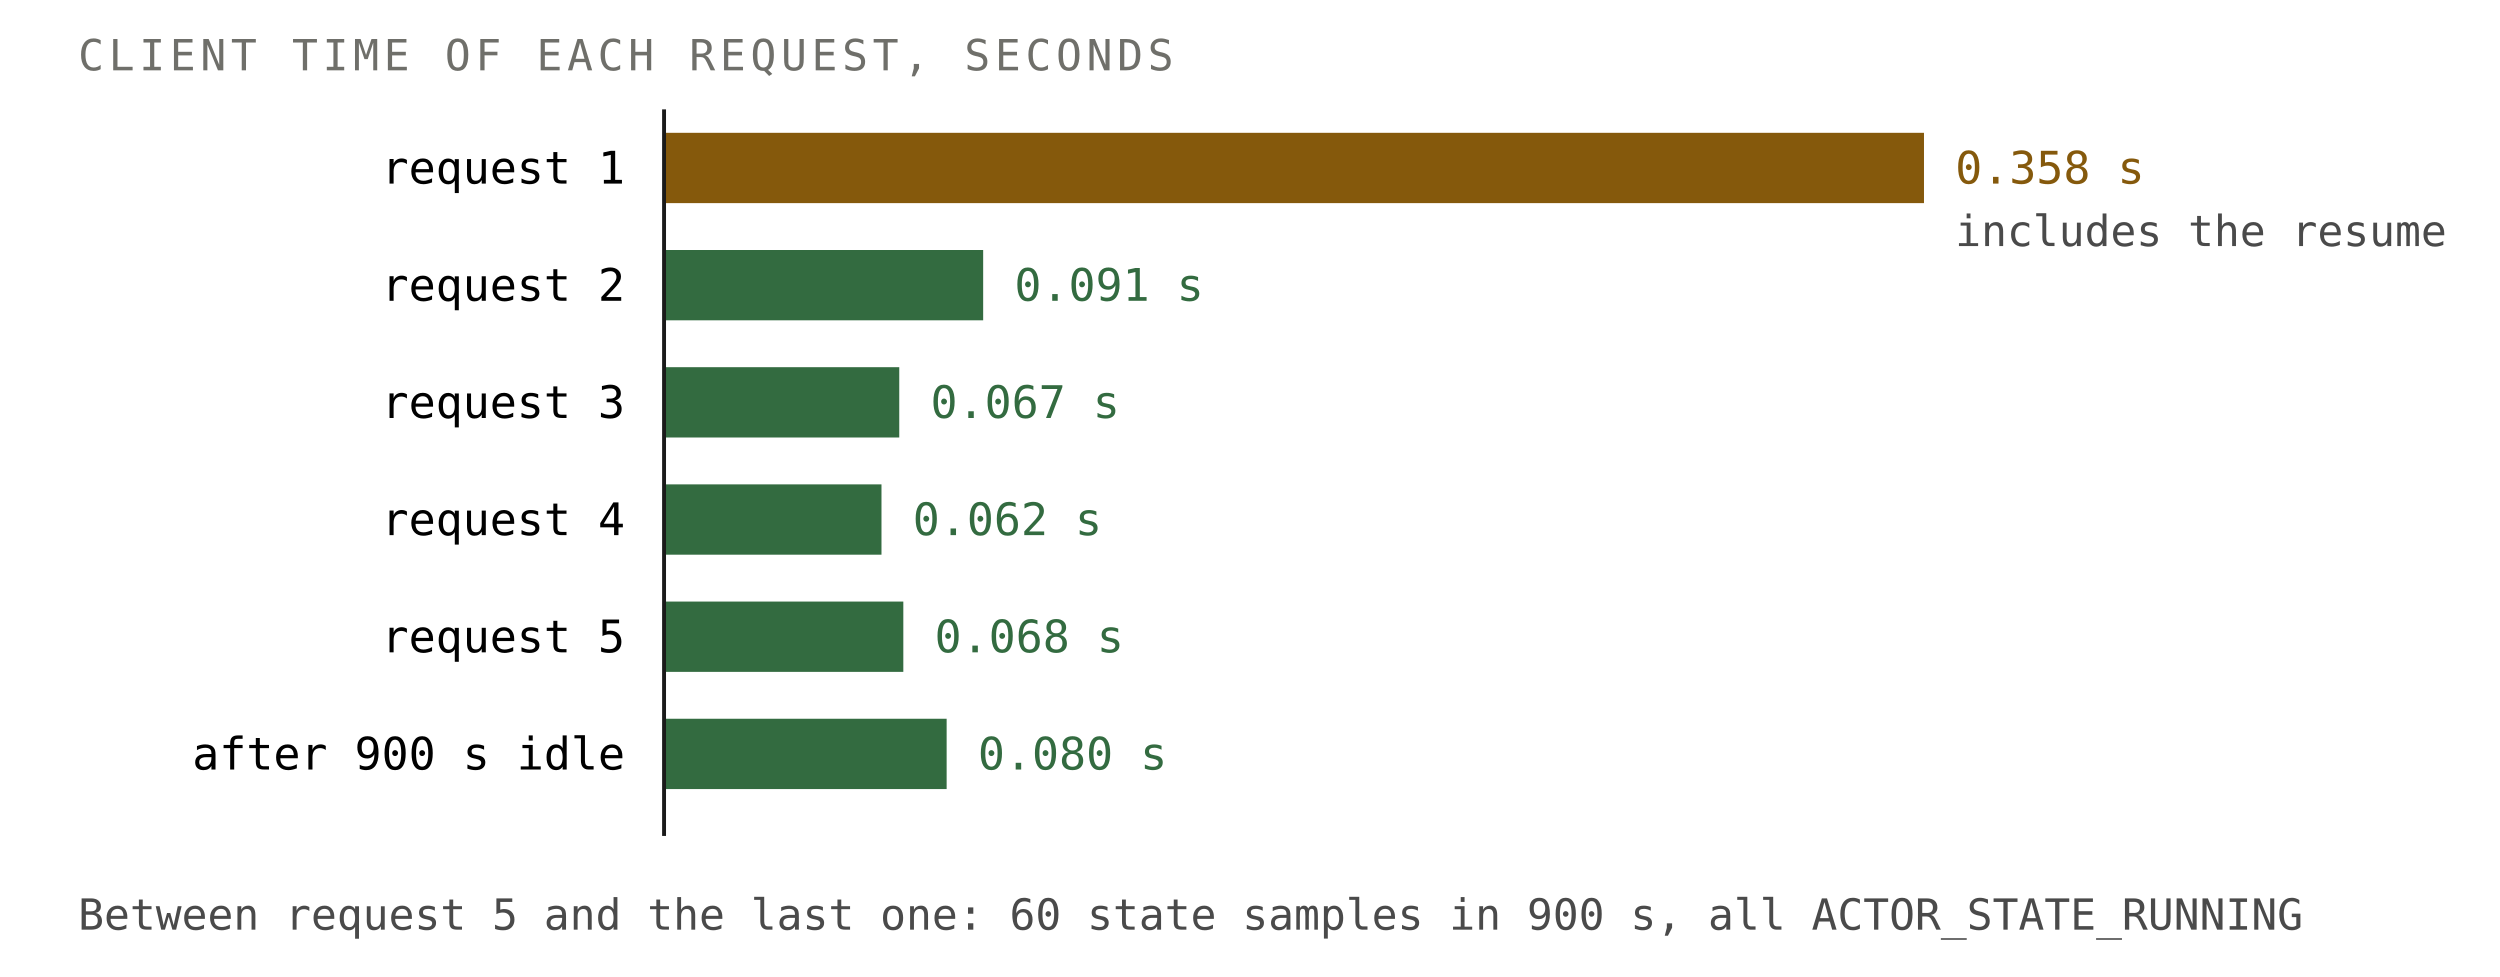
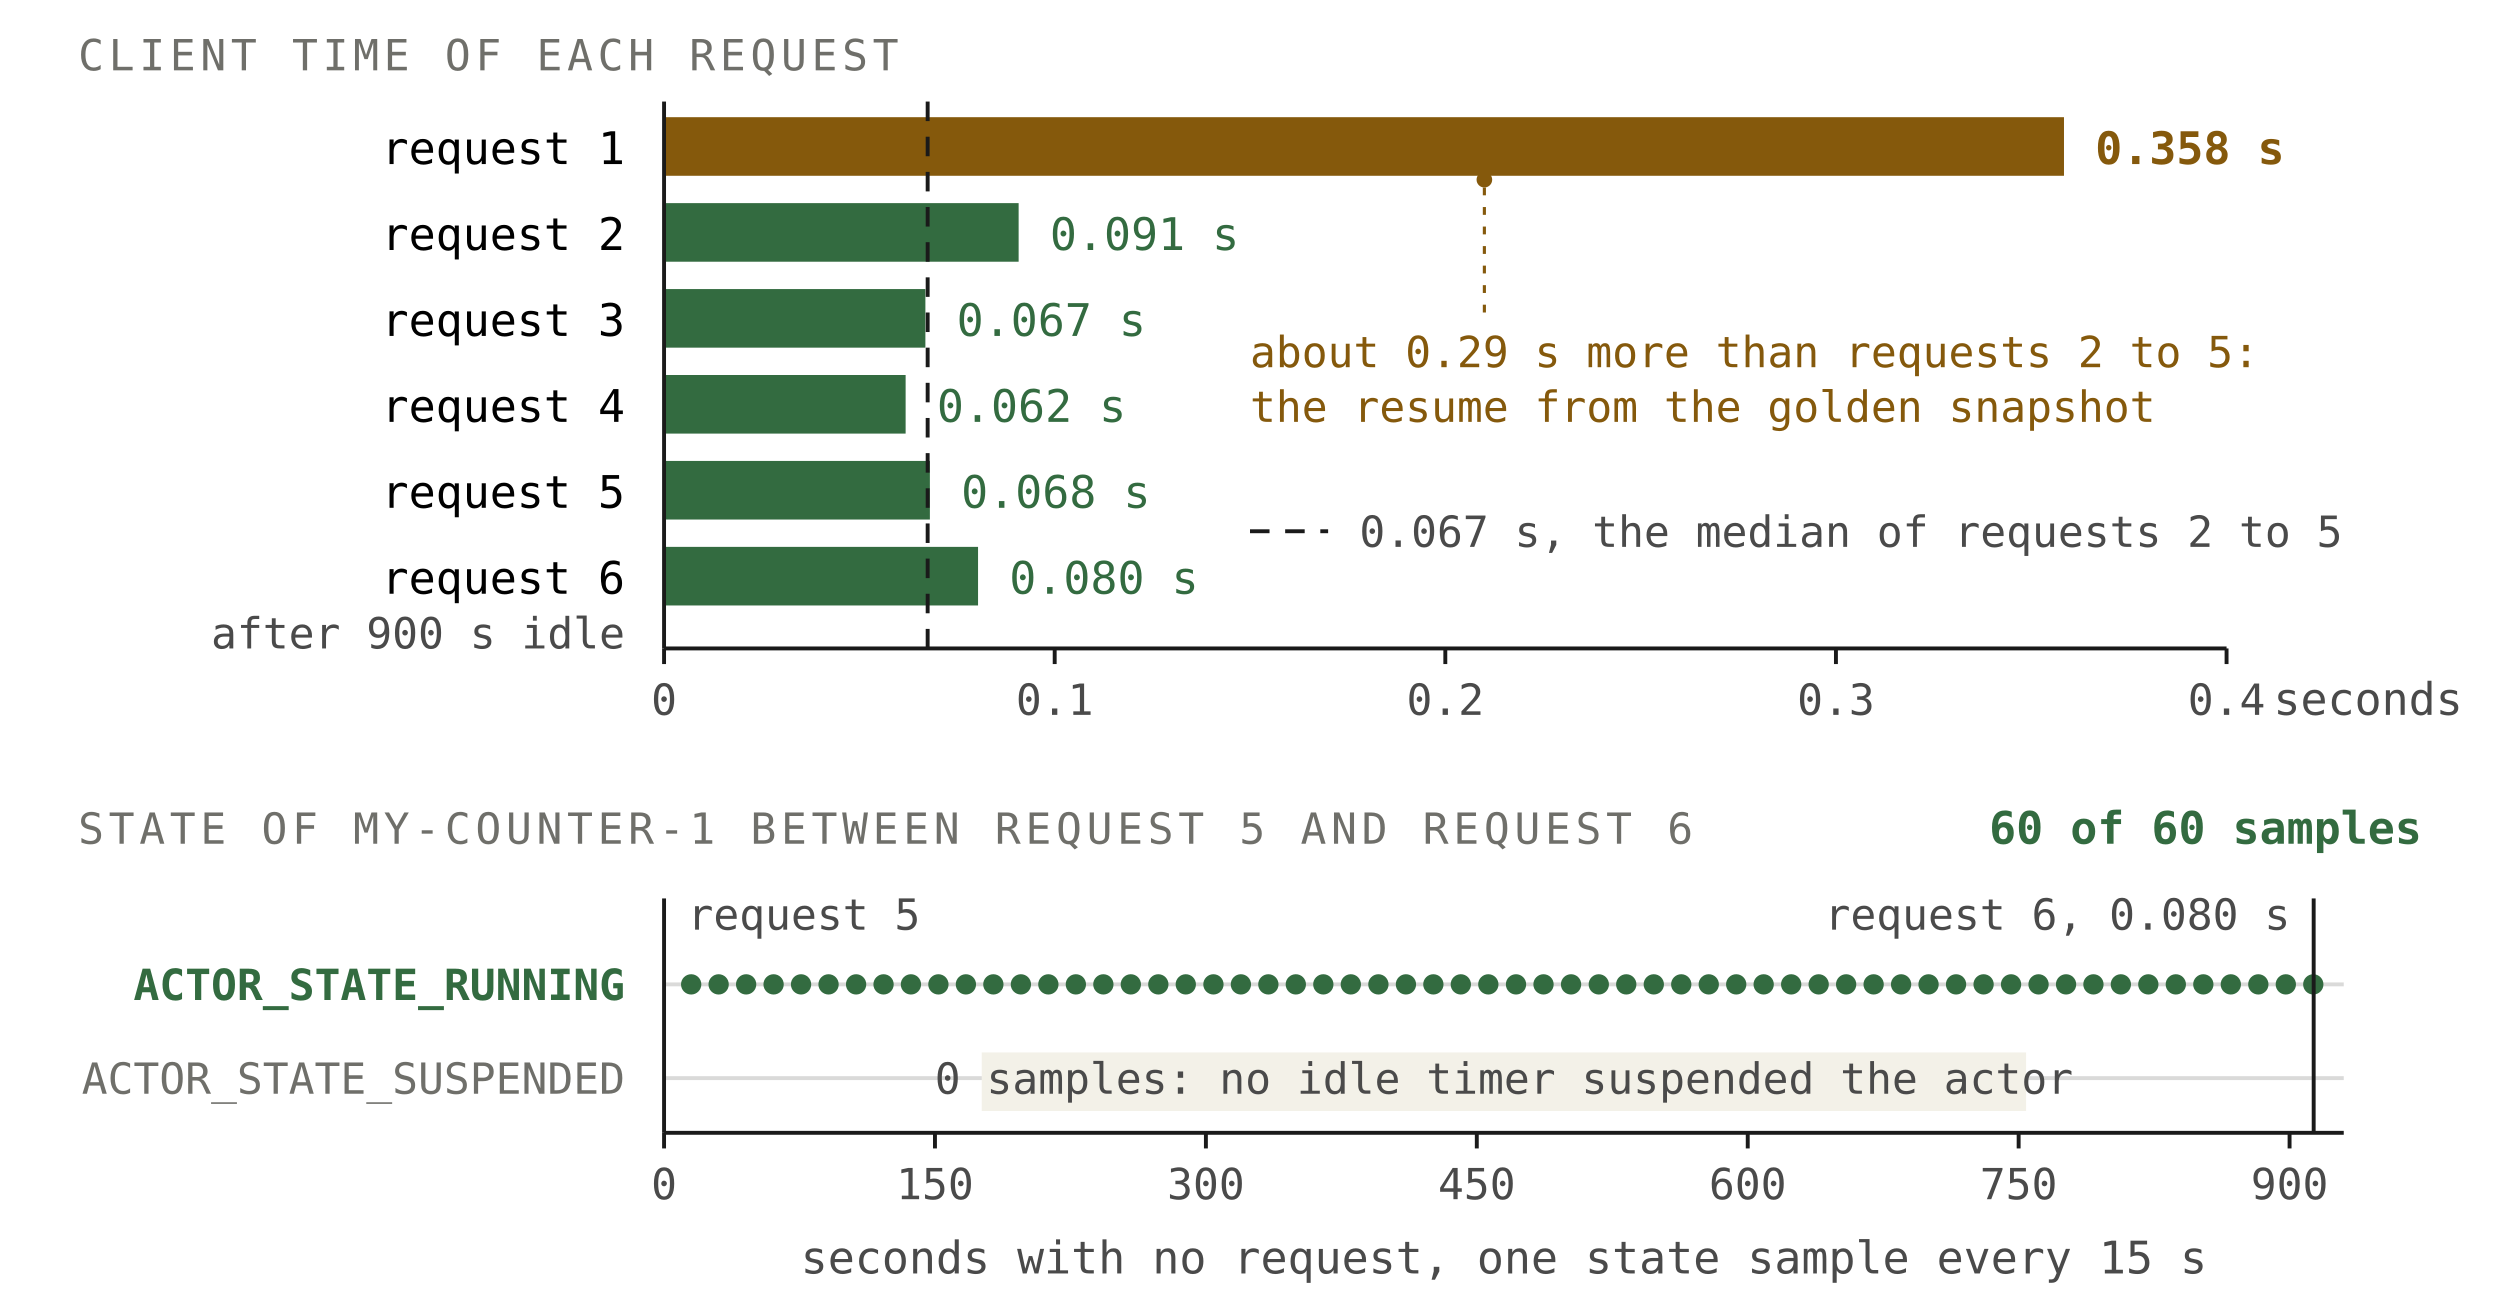
- <svg xmlns="http://www.w3.org/2000/svg" viewBox="0 0 640 250" role="img" aria-labelledby="fig-1-2b-title fig-1-2b-desc" font-family="JetBrains Mono, ui-monospace, monospace">
-   <text x="20" y="18" font-size="11" letter-spacing="1.2" fill="var(--m-ink-mute, #6f6f6a)">CLIENT TIME OF EACH REQUEST, SECONDS</text>
-   <text x="160" y="47" font-size="11.5" text-anchor="end">request 1</text>
-   <rect x="170" y="34" width="322.54" height="18" fill="var(--m-amber-ink, #85590c)" />
-   <text x="500.54" y="47" font-size="11.5" fill="var(--m-amber-ink, #85590c)">0.358 s</text>
-   <text x="160" y="77" font-size="11.5" text-anchor="end">request 2</text>
-   <rect x="170" y="64" width="81.69" height="18" fill="var(--m-green-ink, #336b40)" />
-   <text x="259.69" y="77" font-size="11.5" fill="var(--m-green-ink, #336b40)">0.091 s</text>
-   <text x="160" y="107" font-size="11.5" text-anchor="end">request 3</text>
-   <rect x="170" y="94" width="60.21" height="18" fill="var(--m-green-ink, #336b40)" />
-   <text x="238.21" y="107" font-size="11.5" fill="var(--m-green-ink, #336b40)">0.067 s</text>
-   <text x="160" y="137" font-size="11.5" text-anchor="end">request 4</text>
-   <rect x="170" y="124" width="55.66" height="18" fill="var(--m-green-ink, #336b40)" />
-   <text x="233.66" y="137" font-size="11.5" fill="var(--m-green-ink, #336b40)">0.062 s</text>
-   <text x="160" y="167" font-size="11.5" text-anchor="end">request 5</text>
-   <rect x="170" y="154" width="61.25" height="18" fill="var(--m-green-ink, #336b40)" />
-   <text x="239.25" y="167" font-size="11.5" fill="var(--m-green-ink, #336b40)">0.068 s</text>
-   <text x="160" y="197" font-size="11.5" text-anchor="end">after 900 s idle</text>
-   <rect x="170" y="184" width="72.34" height="18" fill="var(--m-green-ink, #336b40)" />
-   <text x="250.34" y="197" font-size="11.5" fill="var(--m-green-ink, #336b40)">0.080 s</text>
-   <line x1="170" y1="28" x2="170" y2="214" stroke="var(--m-ink, #1a1a1a)" stroke-width="1" />
-   <text x="500.54" y="63" font-size="11" class="m-serif" fill="var(--m-ink-soft, #4a4a4a)">includes the resume</text>
-   <text x="20" y="238" font-size="11" class="m-serif" fill="var(--m-ink-soft, #4a4a4a)">Between request 5 and the last one: 60 state samples in 900 s, all ACTOR_STATE_RUNNING</text>
+ <svg xmlns="http://www.w3.org/2000/svg" viewBox="0 0 640 336" role="img" aria-labelledby="fig-1-2b-title fig-1-2b-desc" font-family="JetBrains Mono, ui-monospace, monospace">
+   <text x="20" y="18" font-size="11" letter-spacing="1.2" fill="var(--m-ink-mute, #6f6f6a)">CLIENT TIME OF EACH REQUEST</text>
+   <text x="160" y="42" font-size="11.5" text-anchor="end">request 1</text>
+   <rect x="170" y="30" width="358.38" height="15" fill="var(--m-amber-ink, #85590c)" />
+   <text x="536.38" y="42" font-size="11.5" font-weight="700" fill="var(--m-amber-ink, #85590c)">0.358 s</text>
+   <text x="160" y="64" font-size="11.5" text-anchor="end">request 2</text>
+   <rect x="170" y="52" width="90.77" height="15" fill="var(--m-green-ink, #336b40)" />
+   <text x="268.77" y="64" font-size="11.5" fill="var(--m-green-ink, #336b40)">0.091 s</text>
+   <text x="160" y="86" font-size="11.5" text-anchor="end">request 3</text>
+   <rect x="170" y="74" width="66.9" height="15" fill="var(--m-green-ink, #336b40)" />
+   <text x="244.9" y="86" font-size="11.5" fill="var(--m-green-ink, #336b40)">0.067 s</text>
+   <text x="160" y="108" font-size="11.5" text-anchor="end">request 4</text>
+   <rect x="170" y="96" width="61.84" height="15" fill="var(--m-green-ink, #336b40)" />
+   <text x="239.84" y="108" font-size="11.5" fill="var(--m-green-ink, #336b40)">0.062 s</text>
+   <text x="160" y="130" font-size="11.5" text-anchor="end">request 5</text>
+   <rect x="170" y="118" width="68.05" height="15" fill="var(--m-green-ink, #336b40)" />
+   <text x="246.05" y="130" font-size="11.5" fill="var(--m-green-ink, #336b40)">0.068 s</text>
+   <text x="160" y="152" font-size="11.5" text-anchor="end">request 6</text>
+   <rect x="170" y="140" width="80.38" height="15" fill="var(--m-green-ink, #336b40)" />
+   <text x="258.38" y="152" font-size="11.5" fill="var(--m-green-ink, #336b40)">0.080 s</text>
+   <text x="160" y="166" font-size="11" text-anchor="end" class="m-serif" fill="var(--m-ink-soft, #4a4a4a)">after 900 s idle</text>
+   <line x1="237.48" y1="26" x2="237.48" y2="166" stroke="var(--m-ink, #1a1a1a)" stroke-width="1" stroke-dasharray="5 4" />
+   <polyline points="380,80 380,46" fill="none" stroke="var(--m-amber-ink, #85590c)" stroke-width="0.8" stroke-dasharray="2 3" />
+   <circle cx="380" cy="46" r="2" fill="var(--m-amber-ink, #85590c)" />
+   <text x="320" y="94" font-size="11" class="m-serif" fill="var(--m-amber-ink, #85590c)">about 0.29 s more than requests 2 to 5:</text>
+   <text x="320" y="108" font-size="11" class="m-serif" fill="var(--m-amber-ink, #85590c)">the resume from the golden snapshot</text>
+   <line x1="320" y1="136" x2="340" y2="136" stroke="var(--m-ink, #1a1a1a)" stroke-width="1" stroke-dasharray="5 4" />
+   <text x="348" y="140" font-size="11" class="m-serif" fill="var(--m-ink-soft, #4a4a4a)">0.067 s, the median of requests 2 to 5</text>
+   <line x1="170" y1="166" x2="570" y2="166" stroke="var(--m-ink, #1a1a1a)" stroke-width="1" />
+   <line x1="170" y1="26" x2="170" y2="166" stroke="var(--m-ink, #1a1a1a)" stroke-width="1" />
+   <line x1="170" y1="166" x2="170" y2="170" stroke="var(--m-ink, #1a1a1a)" stroke-width="1" />
+   <text x="170" y="183" font-size="11" text-anchor="middle" fill="var(--m-ink-soft, #4a4a4a)">0</text>
+   <line x1="270" y1="166" x2="270" y2="170" stroke="var(--m-ink, #1a1a1a)" stroke-width="1" />
+   <text x="270" y="183" font-size="11" text-anchor="middle" fill="var(--m-ink-soft, #4a4a4a)">0.1</text>
+   <line x1="370" y1="166" x2="370" y2="170" stroke="var(--m-ink, #1a1a1a)" stroke-width="1" />
+   <text x="370" y="183" font-size="11" text-anchor="middle" fill="var(--m-ink-soft, #4a4a4a)">0.2</text>
+   <line x1="470" y1="166" x2="470" y2="170" stroke="var(--m-ink, #1a1a1a)" stroke-width="1" />
+   <text x="470" y="183" font-size="11" text-anchor="middle" fill="var(--m-ink-soft, #4a4a4a)">0.3</text>
+   <line x1="570" y1="166" x2="570" y2="170" stroke="var(--m-ink, #1a1a1a)" stroke-width="1" />
+   <text x="570" y="183" font-size="11" text-anchor="middle" fill="var(--m-ink-soft, #4a4a4a)">0.4</text>
+   <text x="582" y="183" font-size="11.5" class="m-serif" fill="var(--m-ink-soft, #4a4a4a)">seconds</text>
+   <text x="20" y="216" font-size="11" letter-spacing="1.2" fill="var(--m-ink-mute, #6f6f6a)">STATE OF MY-COUNTER-1 BETWEEN REQUEST 5 AND REQUEST 6</text>
+   <text x="620" y="216" font-size="11.5" text-anchor="end" font-weight="700" fill="var(--m-green-ink, #336b40)">60 of 60 samples</text>
+   <line x1="170" y1="252" x2="600" y2="252" stroke="var(--m-ink-mute, #6f6f6a)" stroke-width="1" stroke-opacity="0.25" />
+   <line x1="170" y1="276" x2="600" y2="276" stroke="var(--m-ink-mute, #6f6f6a)" stroke-width="1" stroke-opacity="0.25" />
+   <text x="160" y="256" font-size="11" text-anchor="end" font-weight="700" fill="var(--m-green-ink, #336b40)">ACTOR_STATE_RUNNING</text>
+   <text x="160" y="280" font-size="11" text-anchor="end" fill="var(--m-ink-mute, #6f6f6a)">ACTOR_STATE_SUSPENDED</text>
+   <circle cx="176.94" cy="252" r="2.6" fill="var(--m-green-ink, #336b40)" />
+   <circle cx="183.97" cy="252" r="2.6" fill="var(--m-green-ink, #336b40)" />
+   <circle cx="191.01" cy="252" r="2.6" fill="var(--m-green-ink, #336b40)" />
+   <circle cx="198.04" cy="252" r="2.6" fill="var(--m-green-ink, #336b40)" />
+   <circle cx="205.07" cy="252" r="2.6" fill="var(--m-green-ink, #336b40)" />
+   <circle cx="212.11" cy="252" r="2.6" fill="var(--m-green-ink, #336b40)" />
+   <circle cx="219.16" cy="252" r="2.6" fill="var(--m-green-ink, #336b40)" />
+   <circle cx="226.19" cy="252" r="2.6" fill="var(--m-green-ink, #336b40)" />
+   <circle cx="233.2" cy="252" r="2.6" fill="var(--m-green-ink, #336b40)" />
+   <circle cx="240.23" cy="252" r="2.6" fill="var(--m-green-ink, #336b40)" />
+   <circle cx="247.27" cy="252" r="2.6" fill="var(--m-green-ink, #336b40)" />
+   <circle cx="254.3" cy="252" r="2.6" fill="var(--m-green-ink, #336b40)" />
+   <circle cx="261.35" cy="252" r="2.6" fill="var(--m-green-ink, #336b40)" />
+   <circle cx="268.38" cy="252" r="2.6" fill="var(--m-green-ink, #336b40)" />
+   <circle cx="275.42" cy="252" r="2.6" fill="var(--m-green-ink, #336b40)" />
+   <circle cx="282.46" cy="252" r="2.6" fill="var(--m-green-ink, #336b40)" />
+   <circle cx="289.49" cy="252" r="2.6" fill="var(--m-green-ink, #336b40)" />
+   <circle cx="296.53" cy="252" r="2.6" fill="var(--m-green-ink, #336b40)" />
+   <circle cx="303.56" cy="252" r="2.6" fill="var(--m-green-ink, #336b40)" />
+   <circle cx="310.64" cy="252" r="2.6" fill="var(--m-green-ink, #336b40)" />
+   <circle cx="317.67" cy="252" r="2.6" fill="var(--m-green-ink, #336b40)" />
+   <circle cx="324.7" cy="252" r="2.6" fill="var(--m-green-ink, #336b40)" />
+   <circle cx="331.73" cy="252" r="2.6" fill="var(--m-green-ink, #336b40)" />
+   <circle cx="338.77" cy="252" r="2.6" fill="var(--m-green-ink, #336b40)" />
+   <circle cx="345.81" cy="252" r="2.6" fill="var(--m-green-ink, #336b40)" />
+   <circle cx="352.87" cy="252" r="2.6" fill="var(--m-green-ink, #336b40)" />
+   <circle cx="359.92" cy="252" r="2.6" fill="var(--m-green-ink, #336b40)" />
+   <circle cx="366.94" cy="252" r="2.6" fill="var(--m-green-ink, #336b40)" />
+   <circle cx="373.97" cy="252" r="2.6" fill="var(--m-green-ink, #336b40)" />
+   <circle cx="381.01" cy="252" r="2.6" fill="var(--m-green-ink, #336b40)" />
+   <circle cx="388.1" cy="252" r="2.6" fill="var(--m-green-ink, #336b40)" />
+   <circle cx="395.14" cy="252" r="2.6" fill="var(--m-green-ink, #336b40)" />
+   <circle cx="402.19" cy="252" r="2.6" fill="var(--m-green-ink, #336b40)" />
+   <circle cx="409.29" cy="252" r="2.6" fill="var(--m-green-ink, #336b40)" />
+   <circle cx="416.32" cy="252" r="2.6" fill="var(--m-green-ink, #336b40)" />
+   <circle cx="423.37" cy="252" r="2.6" fill="var(--m-green-ink, #336b40)" />
+   <circle cx="430.4" cy="252" r="2.6" fill="var(--m-green-ink, #336b40)" />
+   <circle cx="437.44" cy="252" r="2.6" fill="var(--m-green-ink, #336b40)" />
+   <circle cx="444.47" cy="252" r="2.6" fill="var(--m-green-ink, #336b40)" />
+   <circle cx="451.5" cy="252" r="2.6" fill="var(--m-green-ink, #336b40)" />
+   <circle cx="458.54" cy="252" r="2.6" fill="var(--m-green-ink, #336b40)" />
+   <circle cx="465.58" cy="252" r="2.6" fill="var(--m-green-ink, #336b40)" />
+   <circle cx="472.61" cy="252" r="2.6" fill="var(--m-green-ink, #336b40)" />
+   <circle cx="479.65" cy="252" r="2.6" fill="var(--m-green-ink, #336b40)" />
+   <circle cx="486.68" cy="252" r="2.6" fill="var(--m-green-ink, #336b40)" />
+   <circle cx="493.71" cy="252" r="2.6" fill="var(--m-green-ink, #336b40)" />
+   <circle cx="500.75" cy="252" r="2.6" fill="var(--m-green-ink, #336b40)" />
+   <circle cx="507.8" cy="252" r="2.6" fill="var(--m-green-ink, #336b40)" />
+   <circle cx="514.83" cy="252" r="2.6" fill="var(--m-green-ink, #336b40)" />
+   <circle cx="521.87" cy="252" r="2.6" fill="var(--m-green-ink, #336b40)" />
+   <circle cx="528.91" cy="252" r="2.6" fill="var(--m-green-ink, #336b40)" />
+   <circle cx="535.92" cy="252" r="2.6" fill="var(--m-green-ink, #336b40)" />
+   <circle cx="542.94" cy="252" r="2.6" fill="var(--m-green-ink, #336b40)" />
+   <circle cx="549.97" cy="252" r="2.6" fill="var(--m-green-ink, #336b40)" />
+   <circle cx="557.01" cy="252" r="2.6" fill="var(--m-green-ink, #336b40)" />
+   <circle cx="564.05" cy="252" r="2.6" fill="var(--m-green-ink, #336b40)" />
+   <circle cx="571.09" cy="252" r="2.6" fill="var(--m-green-ink, #336b40)" />
+   <circle cx="578.13" cy="252" r="2.6" fill="var(--m-green-ink, #336b40)" />
+   <circle cx="585.17" cy="252" r="2.6" fill="var(--m-green-ink, #336b40)" />
+   <circle cx="592.2" cy="252" r="2.6" fill="var(--m-green-ink, #336b40)" />
+   <rect class="m-knock" x="251.32" y="269.42" width="267.36" height="15" fill="var(--m-panel, #f3f1e8)" />
+   <text x="385" y="280" font-size="11" text-anchor="middle" class="m-serif" fill="var(--m-ink-soft, #4a4a4a)">0 samples: no idle timer suspended the actor</text>
+   <line x1="170" y1="230" x2="170" y2="290" stroke="var(--m-ink, #1a1a1a)" stroke-width="1" />
+   <line x1="592.3" y1="230" x2="592.3" y2="290" stroke="var(--m-ink, #1a1a1a)" stroke-width="1" />
+   <text x="176" y="238" font-size="11" fill="var(--m-ink-soft, #4a4a4a)">request 5</text>
+   <text x="586.3" y="238" font-size="11" text-anchor="end" fill="var(--m-ink-soft, #4a4a4a)">request 6, 0.080 s</text>
+   <line x1="170" y1="290" x2="600" y2="290" stroke="var(--m-ink, #1a1a1a)" stroke-width="1" />
+   <line x1="170" y1="290" x2="170" y2="294" stroke="var(--m-ink, #1a1a1a)" stroke-width="1" />
+   <text x="170" y="307" font-size="11" text-anchor="middle" fill="var(--m-ink-soft, #4a4a4a)">0</text>
+   <line x1="239.35" y1="290" x2="239.35" y2="294" stroke="var(--m-ink, #1a1a1a)" stroke-width="1" />
+   <text x="239.35" y="307" font-size="11" text-anchor="middle" fill="var(--m-ink-soft, #4a4a4a)">150</text>
+   <line x1="308.71" y1="290" x2="308.71" y2="294" stroke="var(--m-ink, #1a1a1a)" stroke-width="1" />
+   <text x="308.71" y="307" font-size="11" text-anchor="middle" fill="var(--m-ink-soft, #4a4a4a)">300</text>
+   <line x1="378.06" y1="290" x2="378.06" y2="294" stroke="var(--m-ink, #1a1a1a)" stroke-width="1" />
+   <text x="378.06" y="307" font-size="11" text-anchor="middle" fill="var(--m-ink-soft, #4a4a4a)">450</text>
+   <line x1="447.42" y1="290" x2="447.42" y2="294" stroke="var(--m-ink, #1a1a1a)" stroke-width="1" />
+   <text x="447.42" y="307" font-size="11" text-anchor="middle" fill="var(--m-ink-soft, #4a4a4a)">600</text>
+   <line x1="516.77" y1="290" x2="516.77" y2="294" stroke="var(--m-ink, #1a1a1a)" stroke-width="1" />
+   <text x="516.77" y="307" font-size="11" text-anchor="middle" fill="var(--m-ink-soft, #4a4a4a)">750</text>
+   <line x1="586.13" y1="290" x2="586.13" y2="294" stroke="var(--m-ink, #1a1a1a)" stroke-width="1" />
+   <text x="586.13" y="307" font-size="11" text-anchor="middle" fill="var(--m-ink-soft, #4a4a4a)">900</text>
+   <text x="385" y="326" font-size="11.5" text-anchor="middle" class="m-serif" fill="var(--m-ink-soft, #4a4a4a)">seconds with no request, one state sample every 15 s</text>
</svg>
